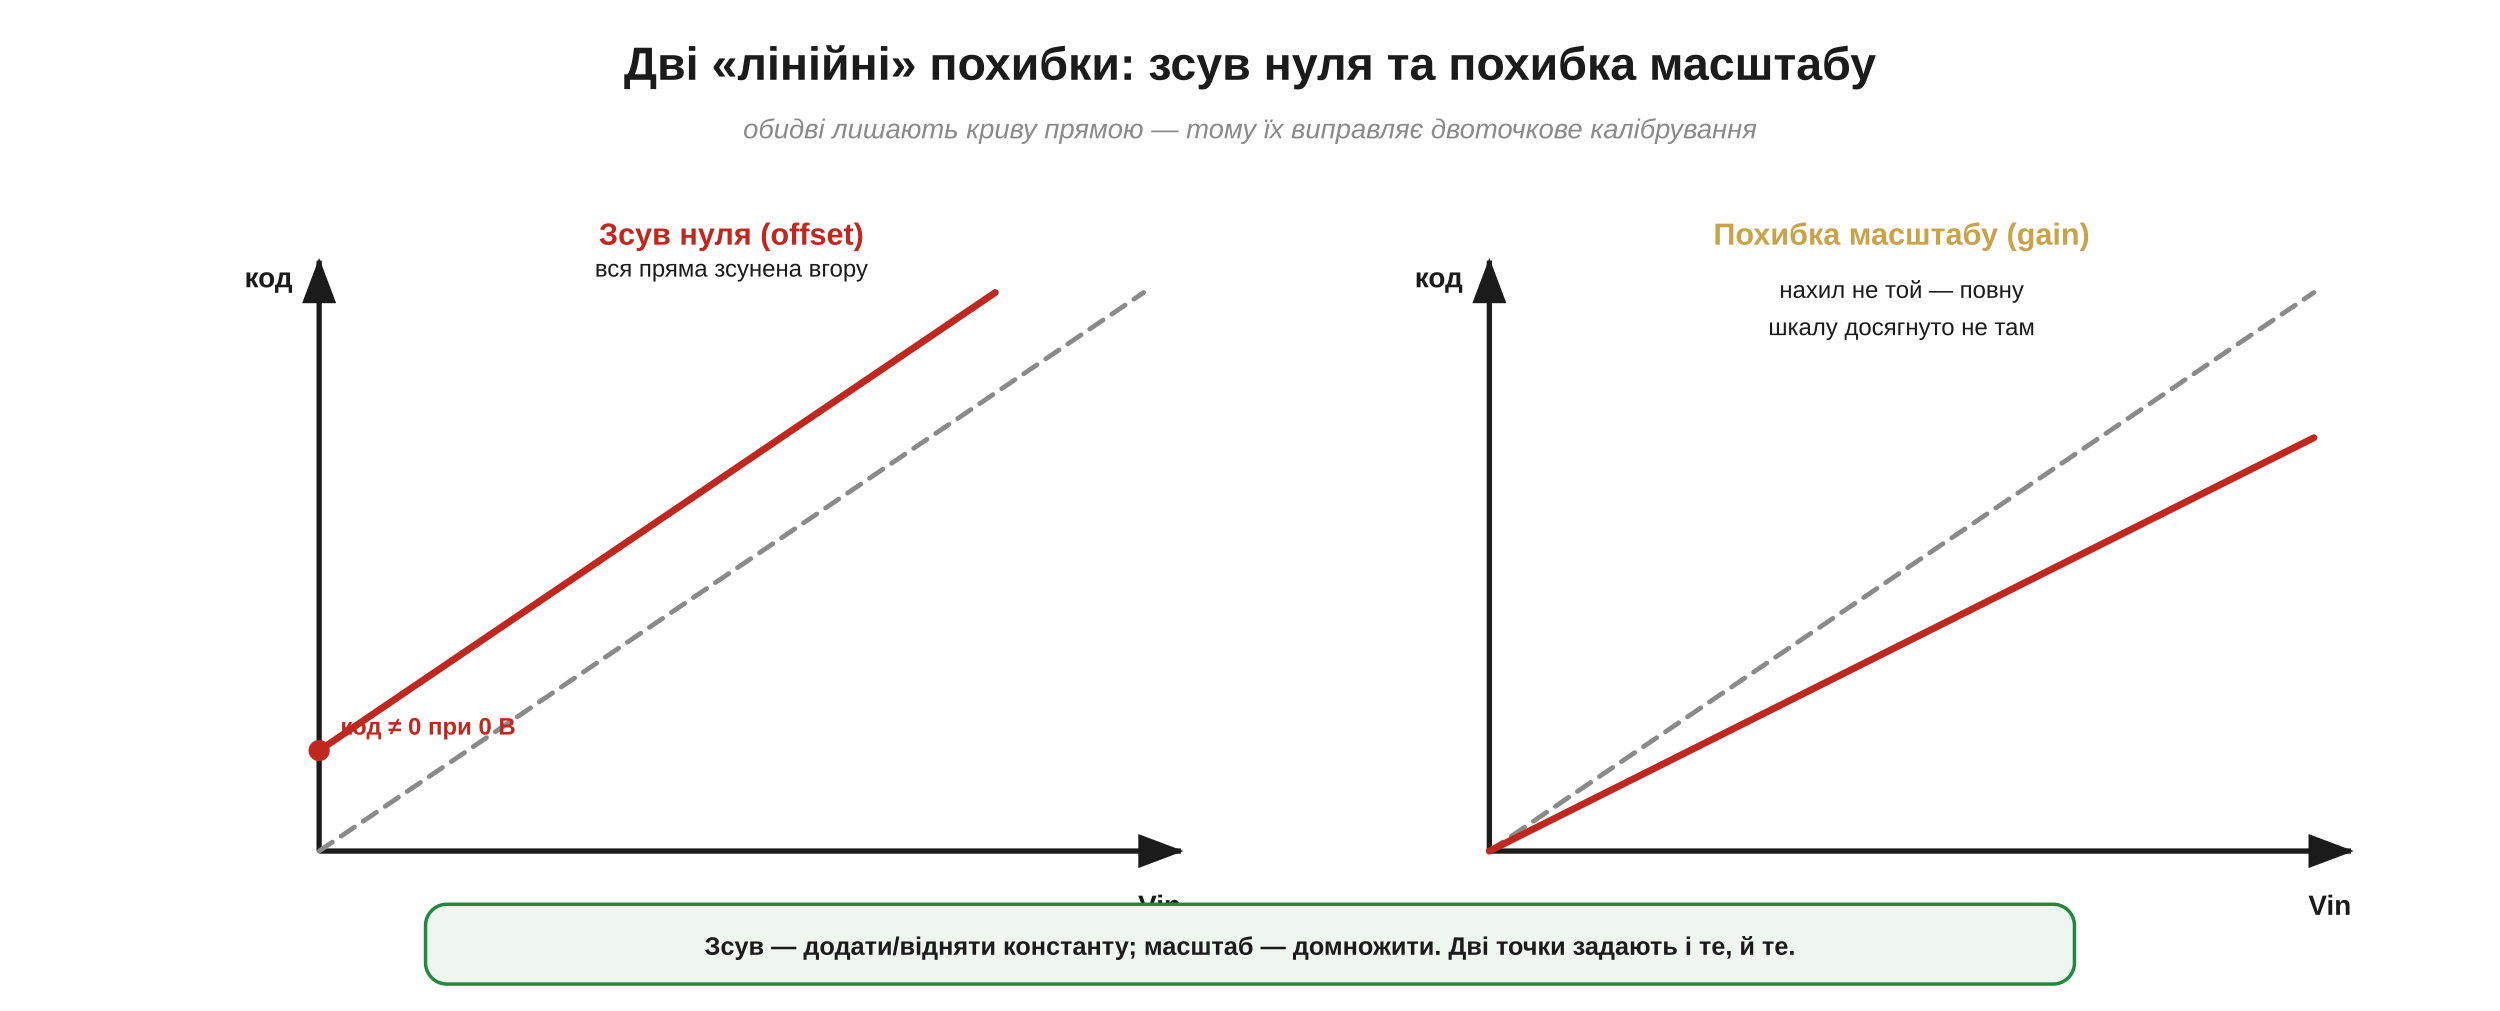
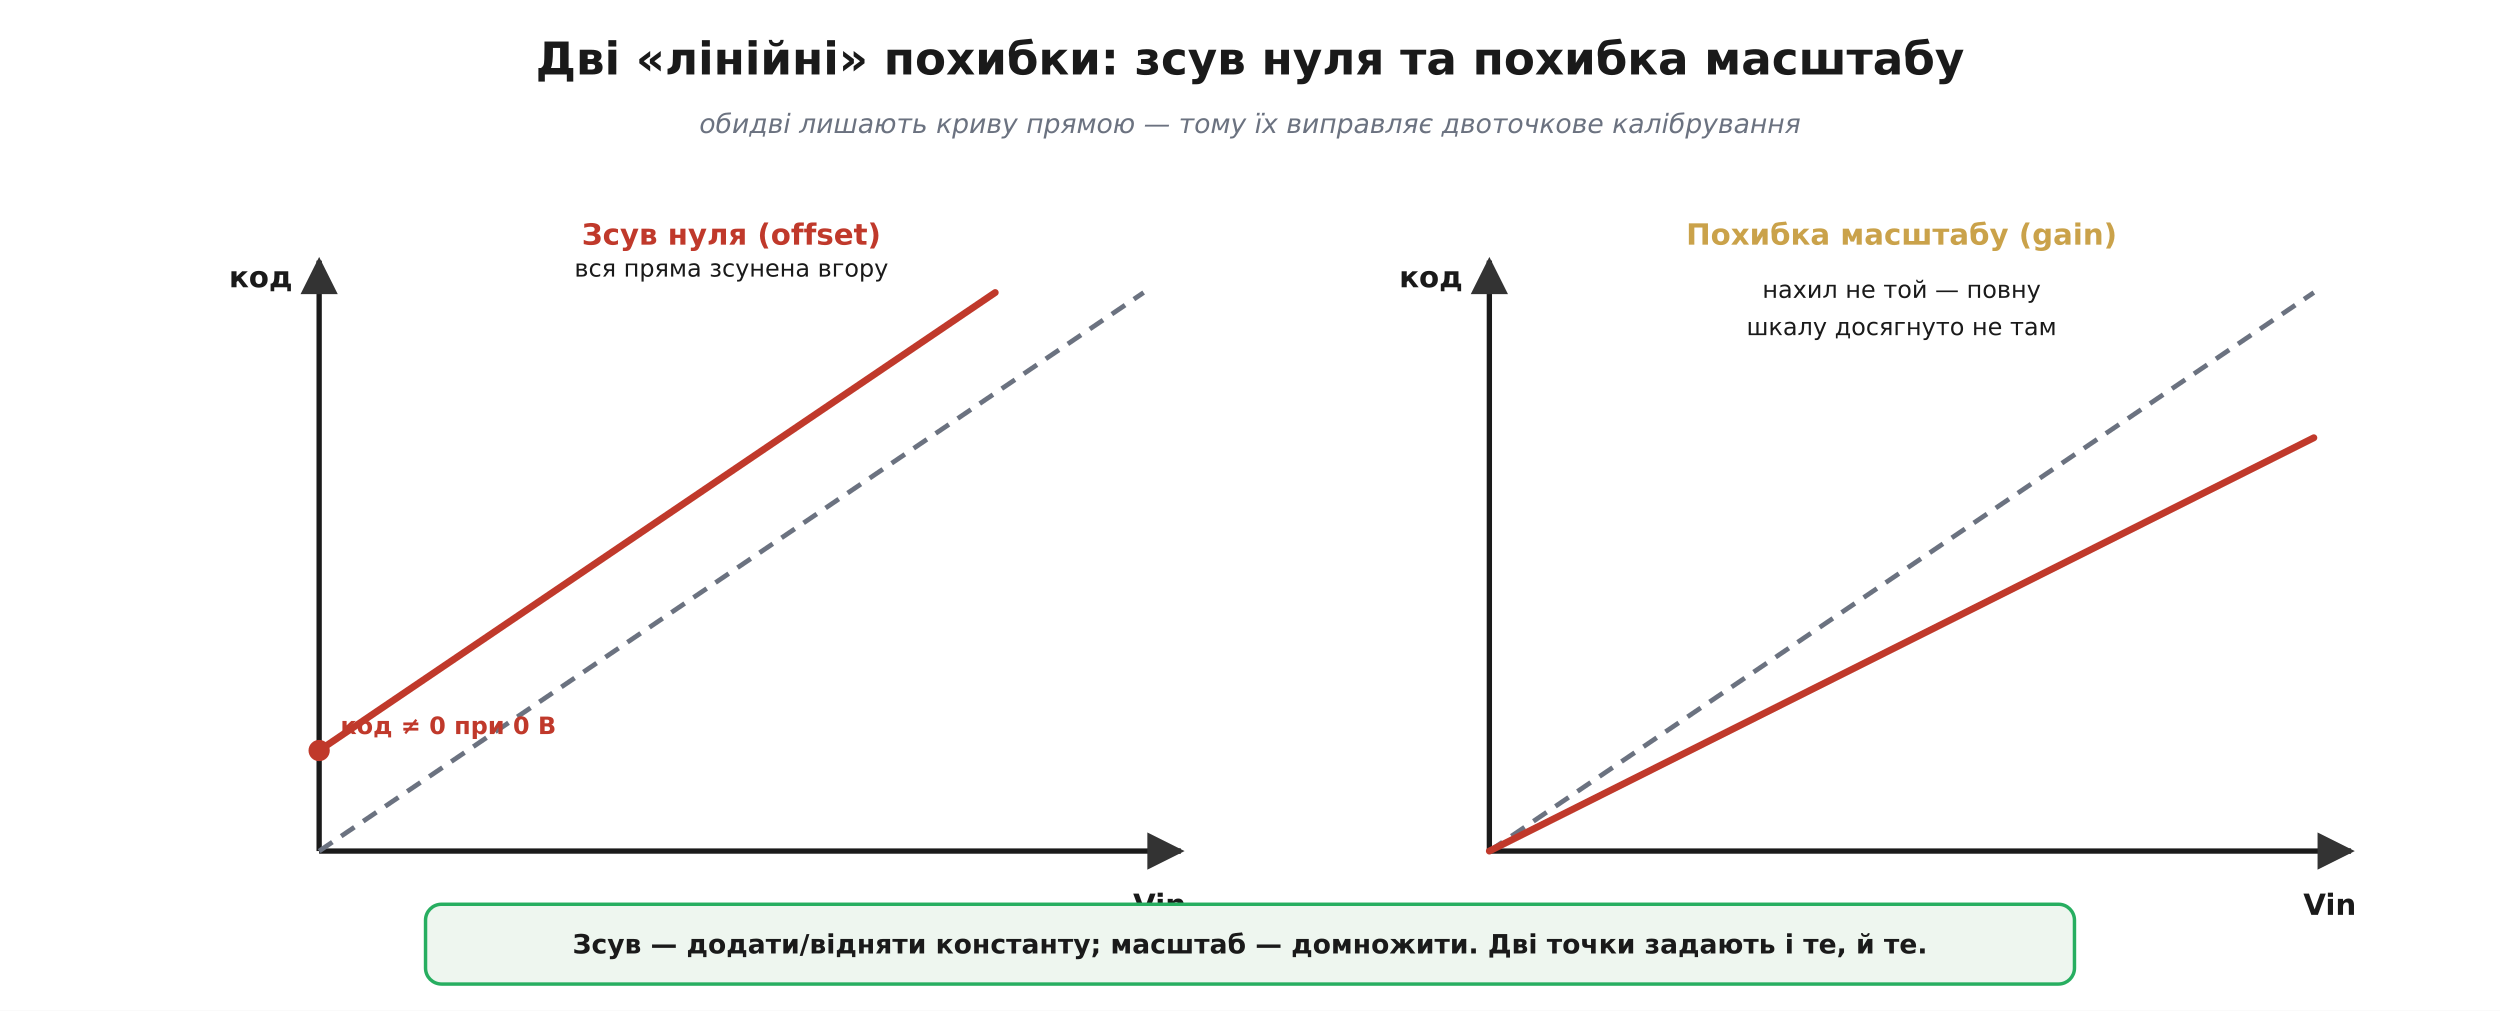
- <svg xmlns="http://www.w3.org/2000/svg" width="940" height="380" viewBox="0 0 940 380">
+ <svg xmlns="http://www.w3.org/2000/svg" viewBox="0 0 940 380" font-family="'Segoe UI', 'DejaVu Sans', Arial, sans-serif">
  <rect width="940" height="380" fill="#ffffff" />
  <defs>
-     <marker id="aInk" markerWidth="11" markerHeight="11" refX="8" refY="3.2" orient="auto" markerUnits="strokeWidth">
-       <path d="M0,0 L8.5,3.2 L0,6.4 Z" fill="#1b1b1b" />
-     </marker>
-     <marker id="aRed" markerWidth="11" markerHeight="11" refX="8" refY="3.2" orient="auto" markerUnits="strokeWidth">
-       <path d="M0,0 L8.5,3.2 L0,6.4 Z" fill="#c0271e" />
-     </marker>
-     <marker id="aBlue" markerWidth="11" markerHeight="11" refX="8" refY="3.2" orient="auto" markerUnits="strokeWidth">
-       <path d="M0,0 L8.5,3.2 L0,6.4 Z" fill="#1f47b5" />
-     </marker>
-     <marker id="aGreen" markerWidth="11" markerHeight="11" refX="8" refY="3.2" orient="auto" markerUnits="strokeWidth">
-       <path d="M0,0 L8.5,3.2 L0,6.4 Z" fill="#1f8a3b" />
-     </marker>
-     <marker id="aGrey" markerWidth="11" markerHeight="11" refX="8" refY="3.2" orient="auto" markerUnits="strokeWidth">
-       <path d="M0,0 L8.5,3.2 L0,6.4 Z" fill="#8a8a8a" />
+     <marker id="arrow" viewBox="0 0 10 10" refX="9" refY="5" markerWidth="7" markerHeight="7" orient="auto-start-reverse">
+       <path d="M0 0 L10 5 L0 10 z" fill="#333333" />
    </marker>
  </defs>
-   <text x="470.0" y="30.0" font-family="Segoe UI, Arial, Helvetica, sans-serif" font-size="17.5" fill="#1b1b1b" text-anchor="middle" font-weight="bold" font-style="normal">Дві «лінійні» похибки: зсув нуля та похибка масштабу</text>
-   <text x="470.0" y="52.0" font-family="Segoe UI, Arial, Helvetica, sans-serif" font-size="10.3" fill="#8a8a8a" text-anchor="middle" font-weight="normal" font-style="italic">обидві лишають криву прямою — тому їх виправляє двоточкове калібрування</text>
-   <line x1="120.0" y1="320.0" x2="120.0" y2="98.0" stroke="#1b1b1b" stroke-width="2" marker-end="url(#aInk)" />
-   <line x1="120.0" y1="320.0" x2="444.0" y2="320.0" stroke="#1b1b1b" stroke-width="2" marker-end="url(#aInk)" />
-   <text x="110.0" y="108.0" font-family="Segoe UI, Arial, Helvetica, sans-serif" font-size="10.5" fill="#1b1b1b" text-anchor="end" font-weight="bold" font-style="normal">код</text>
-   <text x="436.0" y="344.0" font-family="Segoe UI, Arial, Helvetica, sans-serif" font-size="10.5" fill="#1b1b1b" text-anchor="middle" font-weight="bold" font-style="normal">Vin</text>
-   <polyline points="120.0,320.0 430.0,110.0" fill="none" stroke="#8a8a8a" stroke-width="1.8" stroke-dasharray="6,4" stroke-linejoin="round" stroke-linecap="round" />
-   <polyline points="120.0,282.2 374.2,110.0" fill="none" stroke="#c0271e" stroke-width="2.6" stroke-linejoin="round" stroke-linecap="round" />
-   <circle cx="120.0" cy="282.2" r="4.0" fill="#c0271e" stroke="#c0271e" stroke-width="0" />
-   <text x="128.0" y="276.2" font-family="Segoe UI, Arial, Helvetica, sans-serif" font-size="9" fill="#c0271e" text-anchor="start" font-weight="bold" font-style="normal">код ≠ 0 при 0 В</text>
-   <text x="275.0" y="104.0" font-family="Segoe UI, Arial, Helvetica, sans-serif" font-size="9" fill="#1b1b1b" text-anchor="middle" font-weight="normal" font-style="normal">вся пряма зсунена вгору</text>
-   <text x="275.0" y="92.0" font-family="Segoe UI, Arial, Helvetica, sans-serif" font-size="11.5" fill="#c0271e" text-anchor="middle" font-weight="bold" font-style="normal">Зсув нуля (offset)</text>
-   <line x1="560.0" y1="320.0" x2="560.0" y2="98.0" stroke="#1b1b1b" stroke-width="2" marker-end="url(#aInk)" />
-   <line x1="560.0" y1="320.0" x2="884.0" y2="320.0" stroke="#1b1b1b" stroke-width="2" marker-end="url(#aInk)" />
-   <text x="550.0" y="108.0" font-family="Segoe UI, Arial, Helvetica, sans-serif" font-size="10.5" fill="#1b1b1b" text-anchor="end" font-weight="bold" font-style="normal">код</text>
-   <text x="876.0" y="344.0" font-family="Segoe UI, Arial, Helvetica, sans-serif" font-size="10.5" fill="#1b1b1b" text-anchor="middle" font-weight="bold" font-style="normal">Vin</text>
-   <polyline points="560.0,320.0 870.0,110.0" fill="none" stroke="#8a8a8a" stroke-width="1.8" stroke-dasharray="6,4" stroke-linejoin="round" stroke-linecap="round" />
-   <polyline points="560.0,320.0 870.0,164.6" fill="none" stroke="#c0271e" stroke-width="2.6" stroke-linejoin="round" stroke-linecap="round" />
-   <text x="715.0" y="112.0" font-family="Segoe UI, Arial, Helvetica, sans-serif" font-size="9" fill="#1b1b1b" text-anchor="middle" font-weight="normal" font-style="normal">нахил не той — повну</text>
-   <text x="715.0" y="126.0" font-family="Segoe UI, Arial, Helvetica, sans-serif" font-size="9" fill="#1b1b1b" text-anchor="middle" font-weight="normal" font-style="normal">шкалу досягнуто не там</text>
-   <text x="715.0" y="92.0" font-family="Segoe UI, Arial, Helvetica, sans-serif" font-size="11.5" fill="#caa24a" text-anchor="middle" font-weight="bold" font-style="normal">Похибка масштабу (gain)</text>
-   <rect x="160.0" y="340.0" width="620.0" height="30.0" rx="8" fill="#eef6ef" stroke="#1f8a3b" stroke-width="1.3" />
-   <text x="470.0" y="359.0" font-family="Segoe UI, Arial, Helvetica, sans-serif" font-size="9.5" fill="#1b1b1b" text-anchor="middle" font-weight="bold" font-style="normal">Зсув — додати/відняти константу; масштаб — домножити. Дві точки задають і те, й те.</text>
+   <text x="470.0" y="28.0" font-family="'Segoe UI', 'DejaVu Sans', Arial, sans-serif" font-size="17" fill="#1a1a1a" text-anchor="middle" font-weight="700">Дві «лінійні» похибки: зсув нуля та похибка масштабу</text>
+   <text x="470.0" y="50.0" font-family="'Segoe UI', 'DejaVu Sans', Arial, sans-serif" font-size="10" fill="#6b7280" text-anchor="middle" font-style="italic">обидві лишають криву прямою — тому їх виправляє двоточкове калібрування</text>
+   <line x1="120.0" y1="320.0" x2="120.0" y2="98.0" stroke="#1a1a1a" stroke-width="2.0" marker-end="url(#arrow)" />
+   <line x1="120.0" y1="320.0" x2="444.0" y2="320.0" stroke="#1a1a1a" stroke-width="2.0" marker-end="url(#arrow)" />
+   <text x="110.0" y="108.0" font-family="'Segoe UI', 'DejaVu Sans', Arial, sans-serif" font-size="11" fill="#1a1a1a" text-anchor="end" font-weight="700">код</text>
+   <text x="436.0" y="344.0" font-family="'Segoe UI', 'DejaVu Sans', Arial, sans-serif" font-size="11" fill="#1a1a1a" text-anchor="middle" font-weight="700">Vin</text>
+   <line x1="120.0" y1="320.0" x2="430.0" y2="110.0" stroke="#6b7280" stroke-width="1.8" stroke-dasharray="6 4" />
+   <polyline points="120.0,282.2 374.2,110.0" fill="none" stroke="#c0392b" stroke-width="2.6" stroke-linejoin="round" stroke-linecap="round" />
+   <circle cx="120.0" cy="282.2" r="4.0" fill="#c0392b" stroke="#c0392b" stroke-width="0.0" />
+   <text x="128.0" y="276.0" font-family="'Segoe UI', 'DejaVu Sans', Arial, sans-serif" font-size="9" fill="#c0392b" text-anchor="start" font-weight="700">код ≠ 0 при 0 В</text>
+   <text x="275.0" y="104.0" font-family="'Segoe UI', 'DejaVu Sans', Arial, sans-serif" font-size="9" fill="#1a1a1a" text-anchor="middle">вся пряма зсунена вгору</text>
+   <text x="275.0" y="92.0" font-family="'Segoe UI', 'DejaVu Sans', Arial, sans-serif" font-size="11" fill="#c0392b" text-anchor="middle" font-weight="700">Зсув нуля (offset)</text>
+   <line x1="560.0" y1="320.0" x2="560.0" y2="98.0" stroke="#1a1a1a" stroke-width="2.0" marker-end="url(#arrow)" />
+   <line x1="560.0" y1="320.0" x2="884.0" y2="320.0" stroke="#1a1a1a" stroke-width="2.0" marker-end="url(#arrow)" />
+   <text x="550.0" y="108.0" font-family="'Segoe UI', 'DejaVu Sans', Arial, sans-serif" font-size="11" fill="#1a1a1a" text-anchor="end" font-weight="700">код</text>
+   <text x="876.0" y="344.0" font-family="'Segoe UI', 'DejaVu Sans', Arial, sans-serif" font-size="11" fill="#1a1a1a" text-anchor="middle" font-weight="700">Vin</text>
+   <line x1="560.0" y1="320.0" x2="870.0" y2="110.0" stroke="#6b7280" stroke-width="1.8" stroke-dasharray="6 4" />
+   <polyline points="560.0,320.0 870.0,164.6" fill="none" stroke="#c0392b" stroke-width="2.6" stroke-linejoin="round" stroke-linecap="round" />
+   <text x="715.0" y="112.0" font-family="'Segoe UI', 'DejaVu Sans', Arial, sans-serif" font-size="9" fill="#1a1a1a" text-anchor="middle">нахил не той — повну</text>
+   <text x="715.0" y="126.0" font-family="'Segoe UI', 'DejaVu Sans', Arial, sans-serif" font-size="9" fill="#1a1a1a" text-anchor="middle">шкалу досягнуто не там</text>
+   <text x="715.0" y="92.0" font-family="'Segoe UI', 'DejaVu Sans', Arial, sans-serif" font-size="11" fill="#caa24a" text-anchor="middle" font-weight="700">Похибка масштабу (gain)</text>
+   <rect x="160.0" y="340.0" width="620.0" height="30.0" rx="6" fill="#eef6ef" stroke="#27ae60" stroke-width="1.3" />
+   <text x="470.0" y="358.5" font-family="'Segoe UI', 'DejaVu Sans', Arial, sans-serif" font-size="10" fill="#1a1a1a" text-anchor="middle" font-weight="700">
+     <tspan x="470.0" dy="0.0">Зсув — додати/відняти константу; масштаб — домножити. Дві точки задають і те, й те.</tspan>
+   </text>
</svg>
